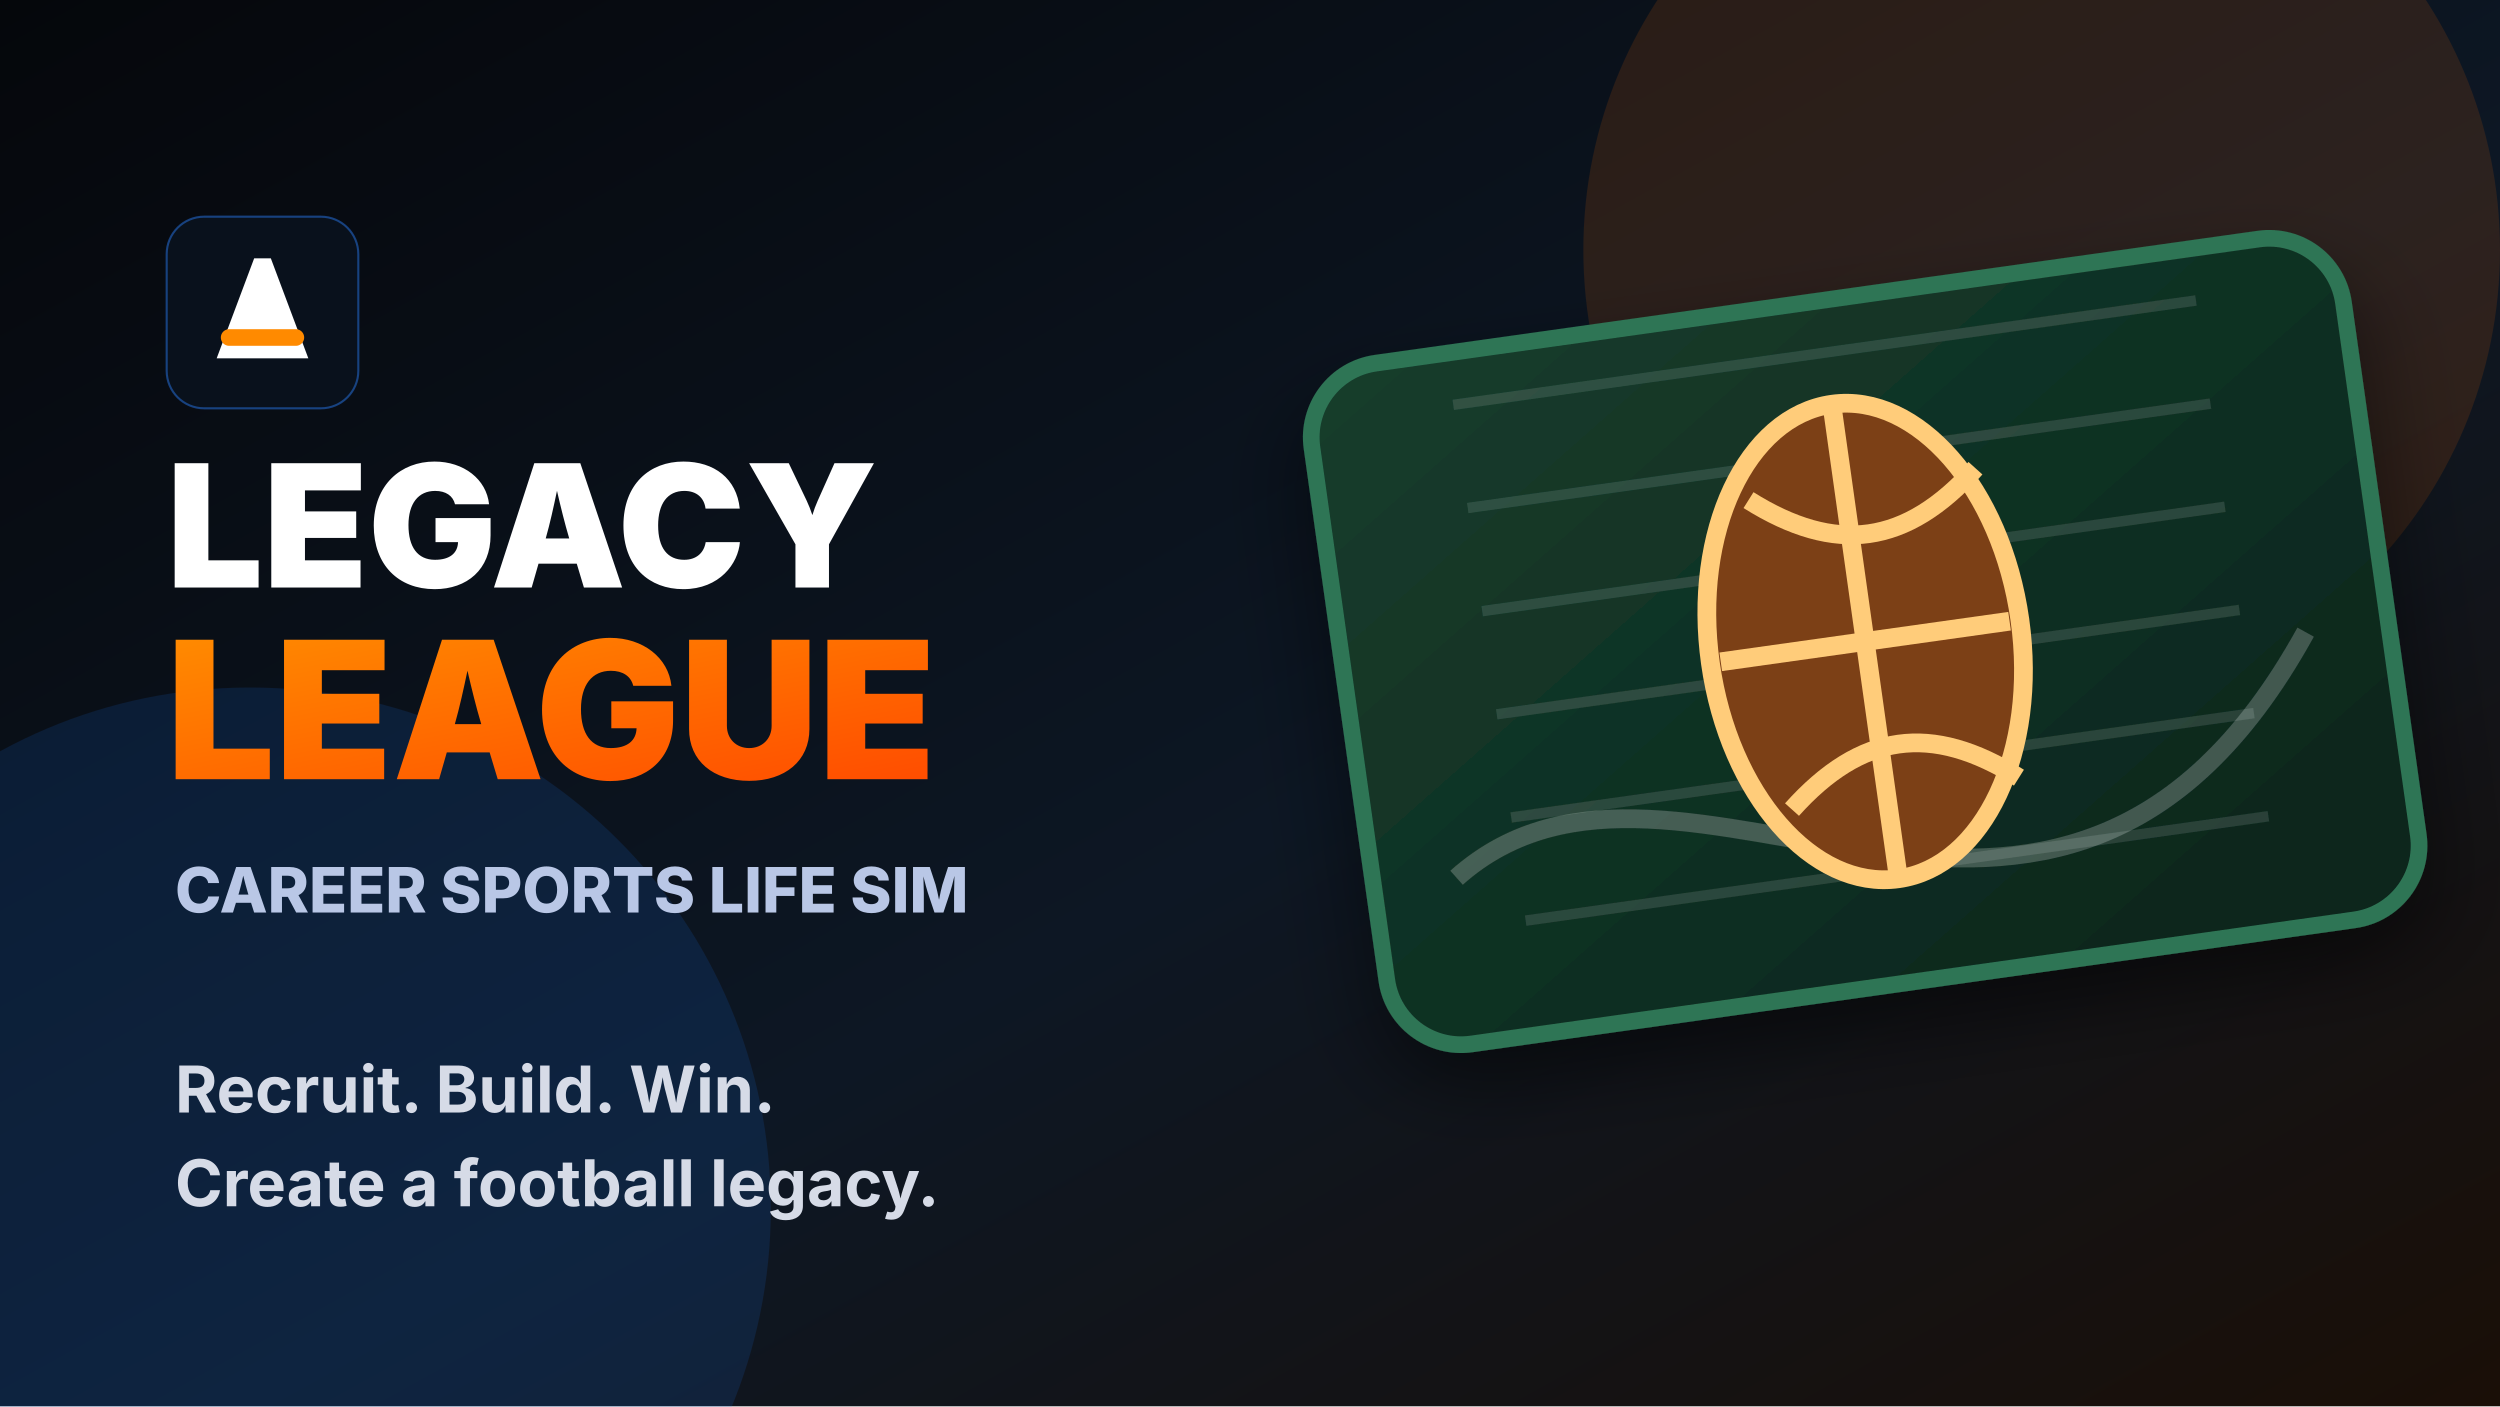
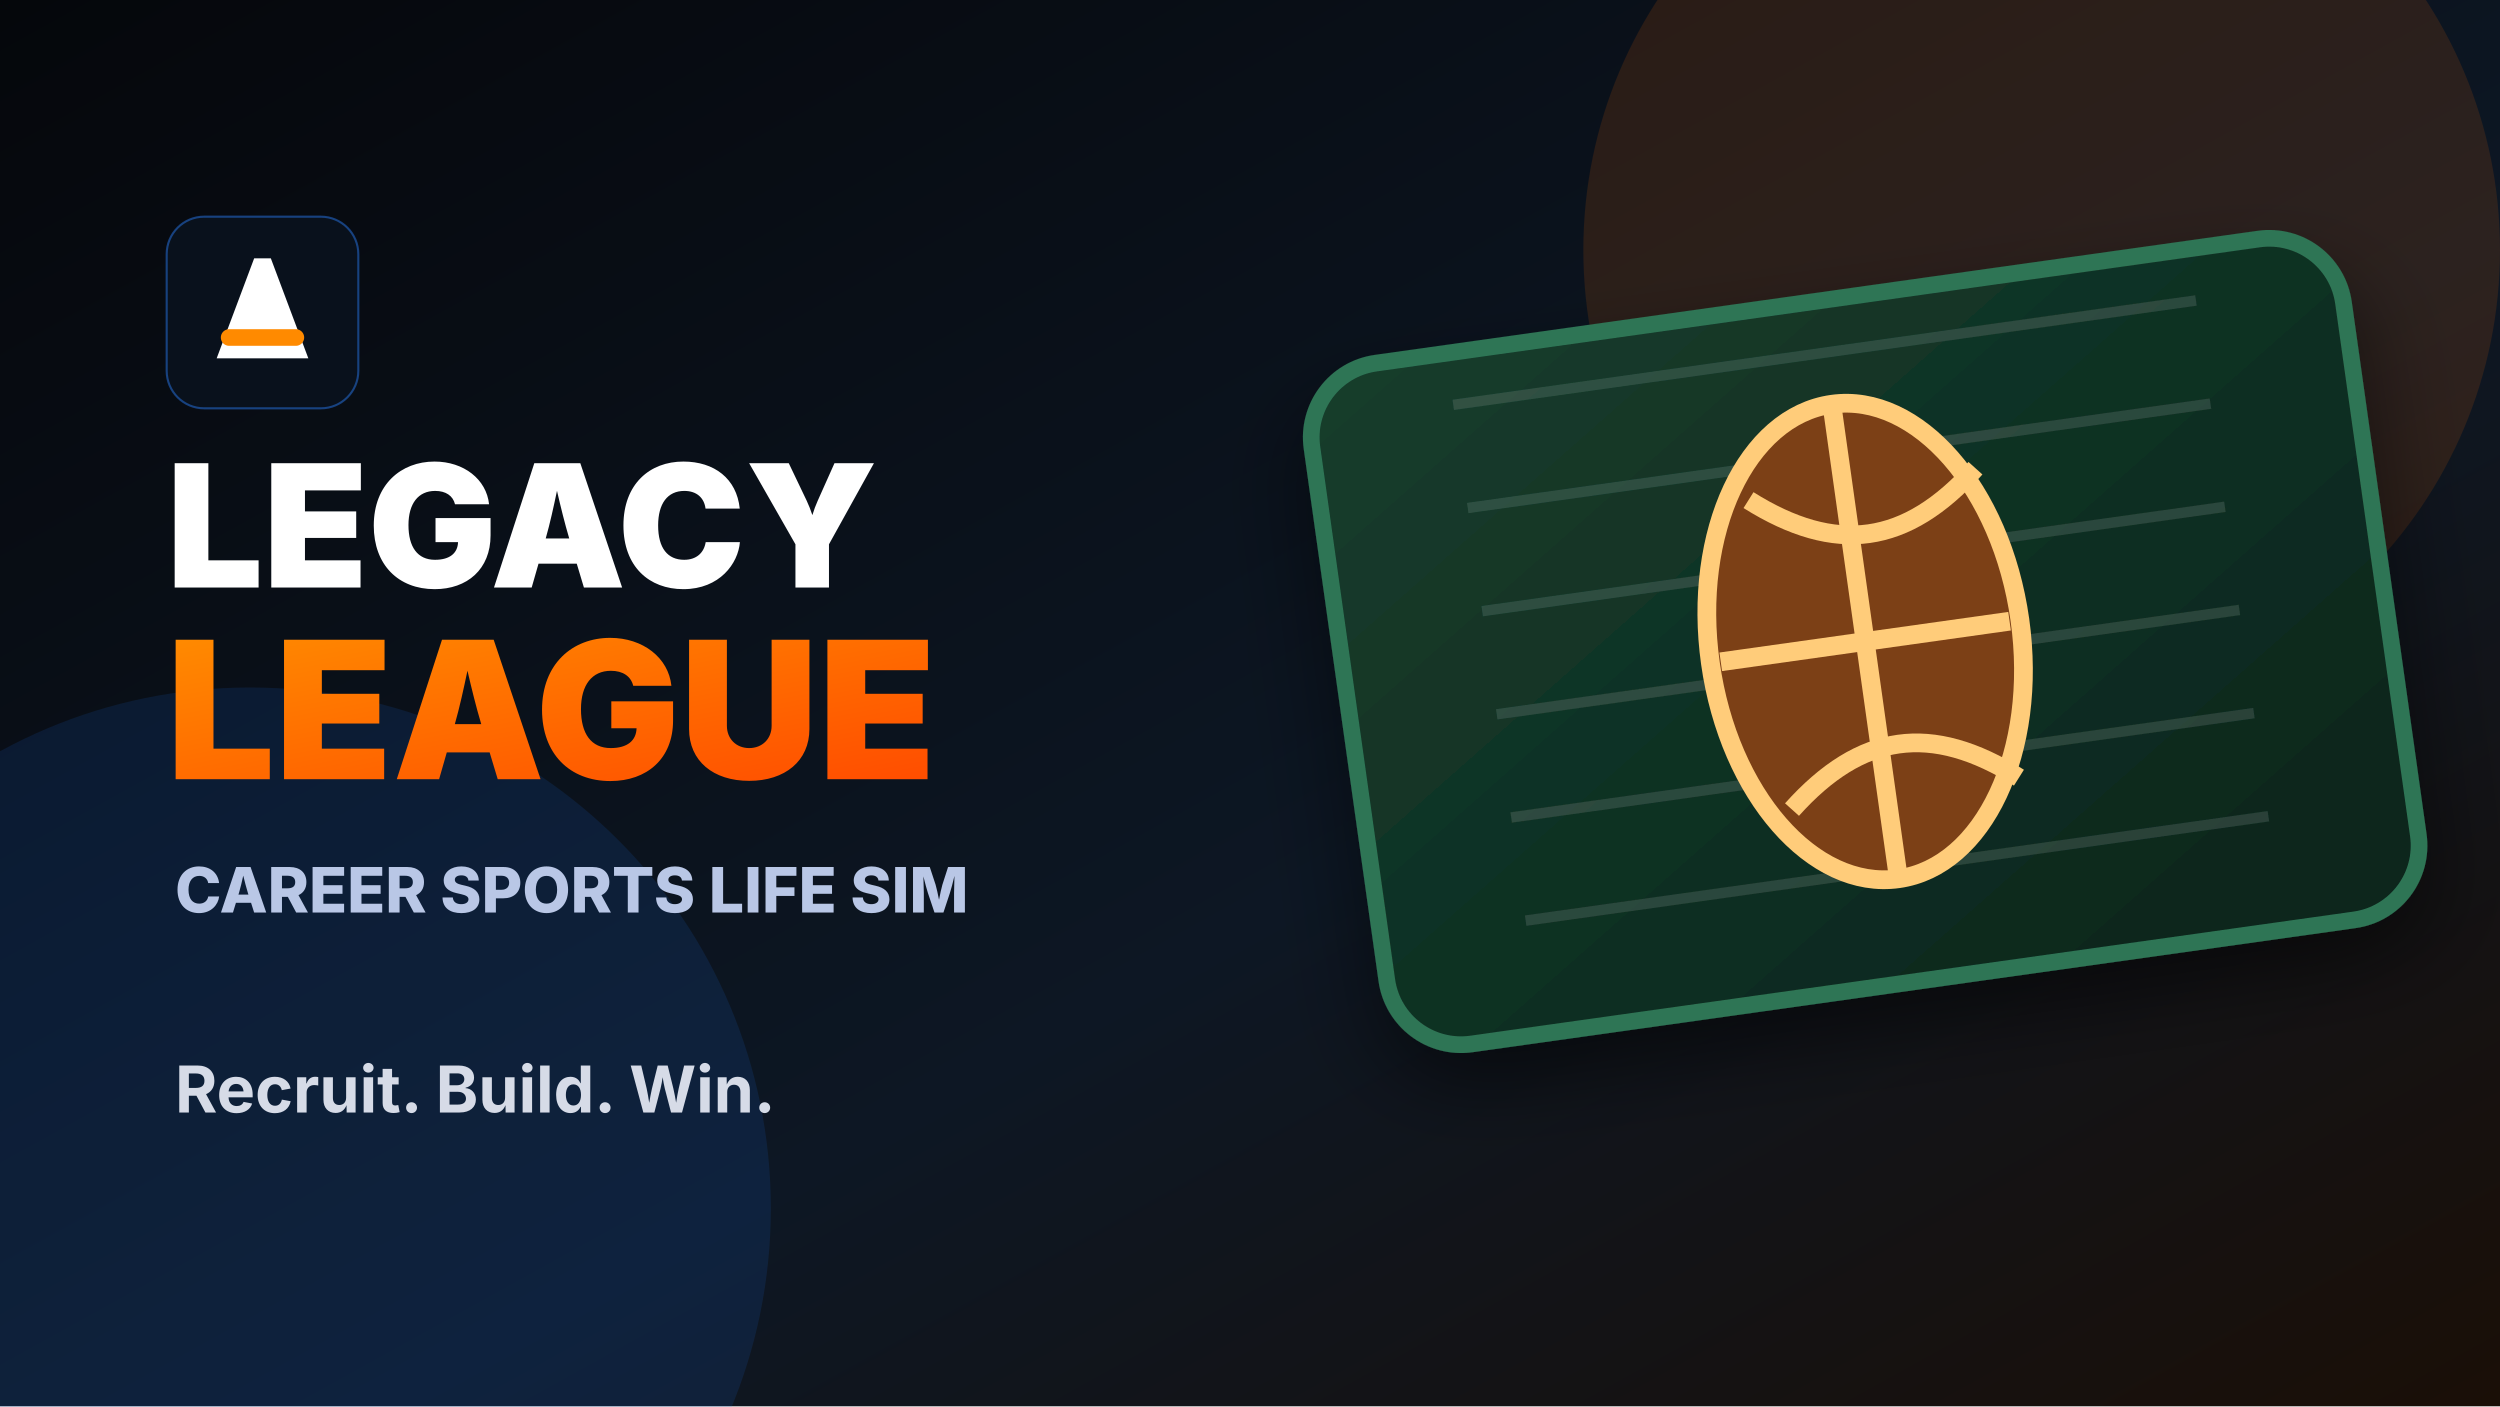
<svg xmlns="http://www.w3.org/2000/svg" viewBox="0 0 1200 675">
  <defs>
    <linearGradient id="bg" x1="0" y1="0" x2="1" y2="1">
      <stop offset="0" stop-color="#05070b" />
-       <stop offset="0.55" stop-color="#0d1724" />
+       <stop offset=".58" stop-color="#0d1724" />
      <stop offset="1" stop-color="#1a0f07" />
    </linearGradient>
    <linearGradient id="field" x1="0" y1="0" x2="1" y2="1">
      <stop offset="0" stop-color="#153d2c" />
      <stop offset="1" stop-color="#0b241b" />
    </linearGradient>
    <linearGradient id="orange" x1="0" y1="0" x2="1" y2="1">
      <stop offset="0" stop-color="#ff8a00" />
      <stop offset="1" stop-color="#ff4d00" />
    </linearGradient>
-     <filter id="shadow">
+     <filter id="s">
      <feDropShadow dx="0" dy="18" stdDeviation="20" flood-opacity=".5" />
    </filter>
  </defs>
  <rect width="1200" height="675" fill="url(#bg)" />
-   <g opacity=".13">
-     <circle cx="980" cy="120" r="220" fill="#ff6a00" />
-     <circle cx="120" cy="580" r="250" fill="#1b78ff" />
-   </g>
-   <g transform="translate(615 110) rotate(-8)" filter="url(#shadow)">
+   <circle cx="980" cy="120" r="220" fill="#ff6a00" opacity=".13" />
+   <circle cx="120" cy="580" r="250" fill="#1b78ff" opacity=".12" />
+   <g transform="translate(615 110) rotate(-8)" filter="url(#s)">
    <rect x="0" y="70" width="500" height="330" rx="36" fill="url(#field)" stroke="#2f7555" stroke-width="8" />
-     <path d="M40 320 C160 240 310 460 460 260" fill="none" stroke="#ffffff" stroke-opacity=".22" stroke-width="9" />
-     <path d="M70 95 L430 95 M70 145 L430 145 M70 195 L430 195 M70 245 L430 245 M70 295 L430 295 M70 345 L430 345" stroke="#ffffff" stroke-opacity=".12" stroke-width="5" />
+     <path d="M70 95 L430 95 M70 145 L430 145 M70 195 L430 195 M70 245 L430 245 M70 295 L430 295 M70 345 L430 345" stroke="#fff" stroke-opacity=".12" stroke-width="5" />
    <ellipse cx="250" cy="235" rx="75" ry="115" fill="#7b3f17" stroke="#ffcc7a" stroke-width="9" />
    <path d="M250 122v226M180 235h140M204 160c38 32 72 32 110 0M204 310c38-32 72-32 110 0" stroke="#ffcc7a" stroke-width="9" fill="none" />
  </g>
  <g transform="translate(80 104)">
    <rect x="0" y="0" width="92" height="92" rx="18" fill="#09111c" stroke="#2c81ff" stroke-opacity=".45" />
-     <path d="M24 68h44L50 20h-8z" fill="#ffffff" />
+     <path d="M24 68h44L50 20h-8z" fill="#fff" />
    <path d="M30 58h32" stroke="#ff8a00" stroke-width="8" stroke-linecap="round" />
-     <text x="0" y="178" font-family="Inter, Arial, sans-serif" font-weight="900" font-size="82" fill="#fff">LEGACY</text>
-     <text x="0" y="270" font-family="Inter, Arial, sans-serif" font-weight="900" font-size="92" fill="url(#orange)">LEAGUE</text>
-     <text x="4" y="334" font-family="Inter, Arial, sans-serif" font-weight="800" font-size="30" fill="#b9c7e6">CAREER SPORTS LIFE SIM</text>
-     <text x="4" y="430" font-family="Inter, Arial, sans-serif" font-weight="700" font-size="31" fill="#d6dbe7">Recruit. Build. Win.</text>
-     <text x="4" y="475" font-family="Inter, Arial, sans-serif" font-weight="700" font-size="31" fill="#d6dbe7">Create a football legacy.</text>
+     <text x="0" y="178" font-family="Inter,Arial" font-weight="900" font-size="82" fill="#fff">LEGACY</text>
+     <text x="0" y="270" font-family="Inter,Arial" font-weight="900" font-size="92" fill="url(#orange)">LEAGUE</text>
+     <text x="4" y="334" font-family="Inter,Arial" font-weight="800" font-size="30" fill="#b9c7e6">CAREER SPORTS LIFE SIM</text>
+     <text x="4" y="430" font-family="Inter,Arial" font-weight="700" font-size="31" fill="#d6dbe7">Recruit. Build. Win.</text>
  </g>
</svg>
